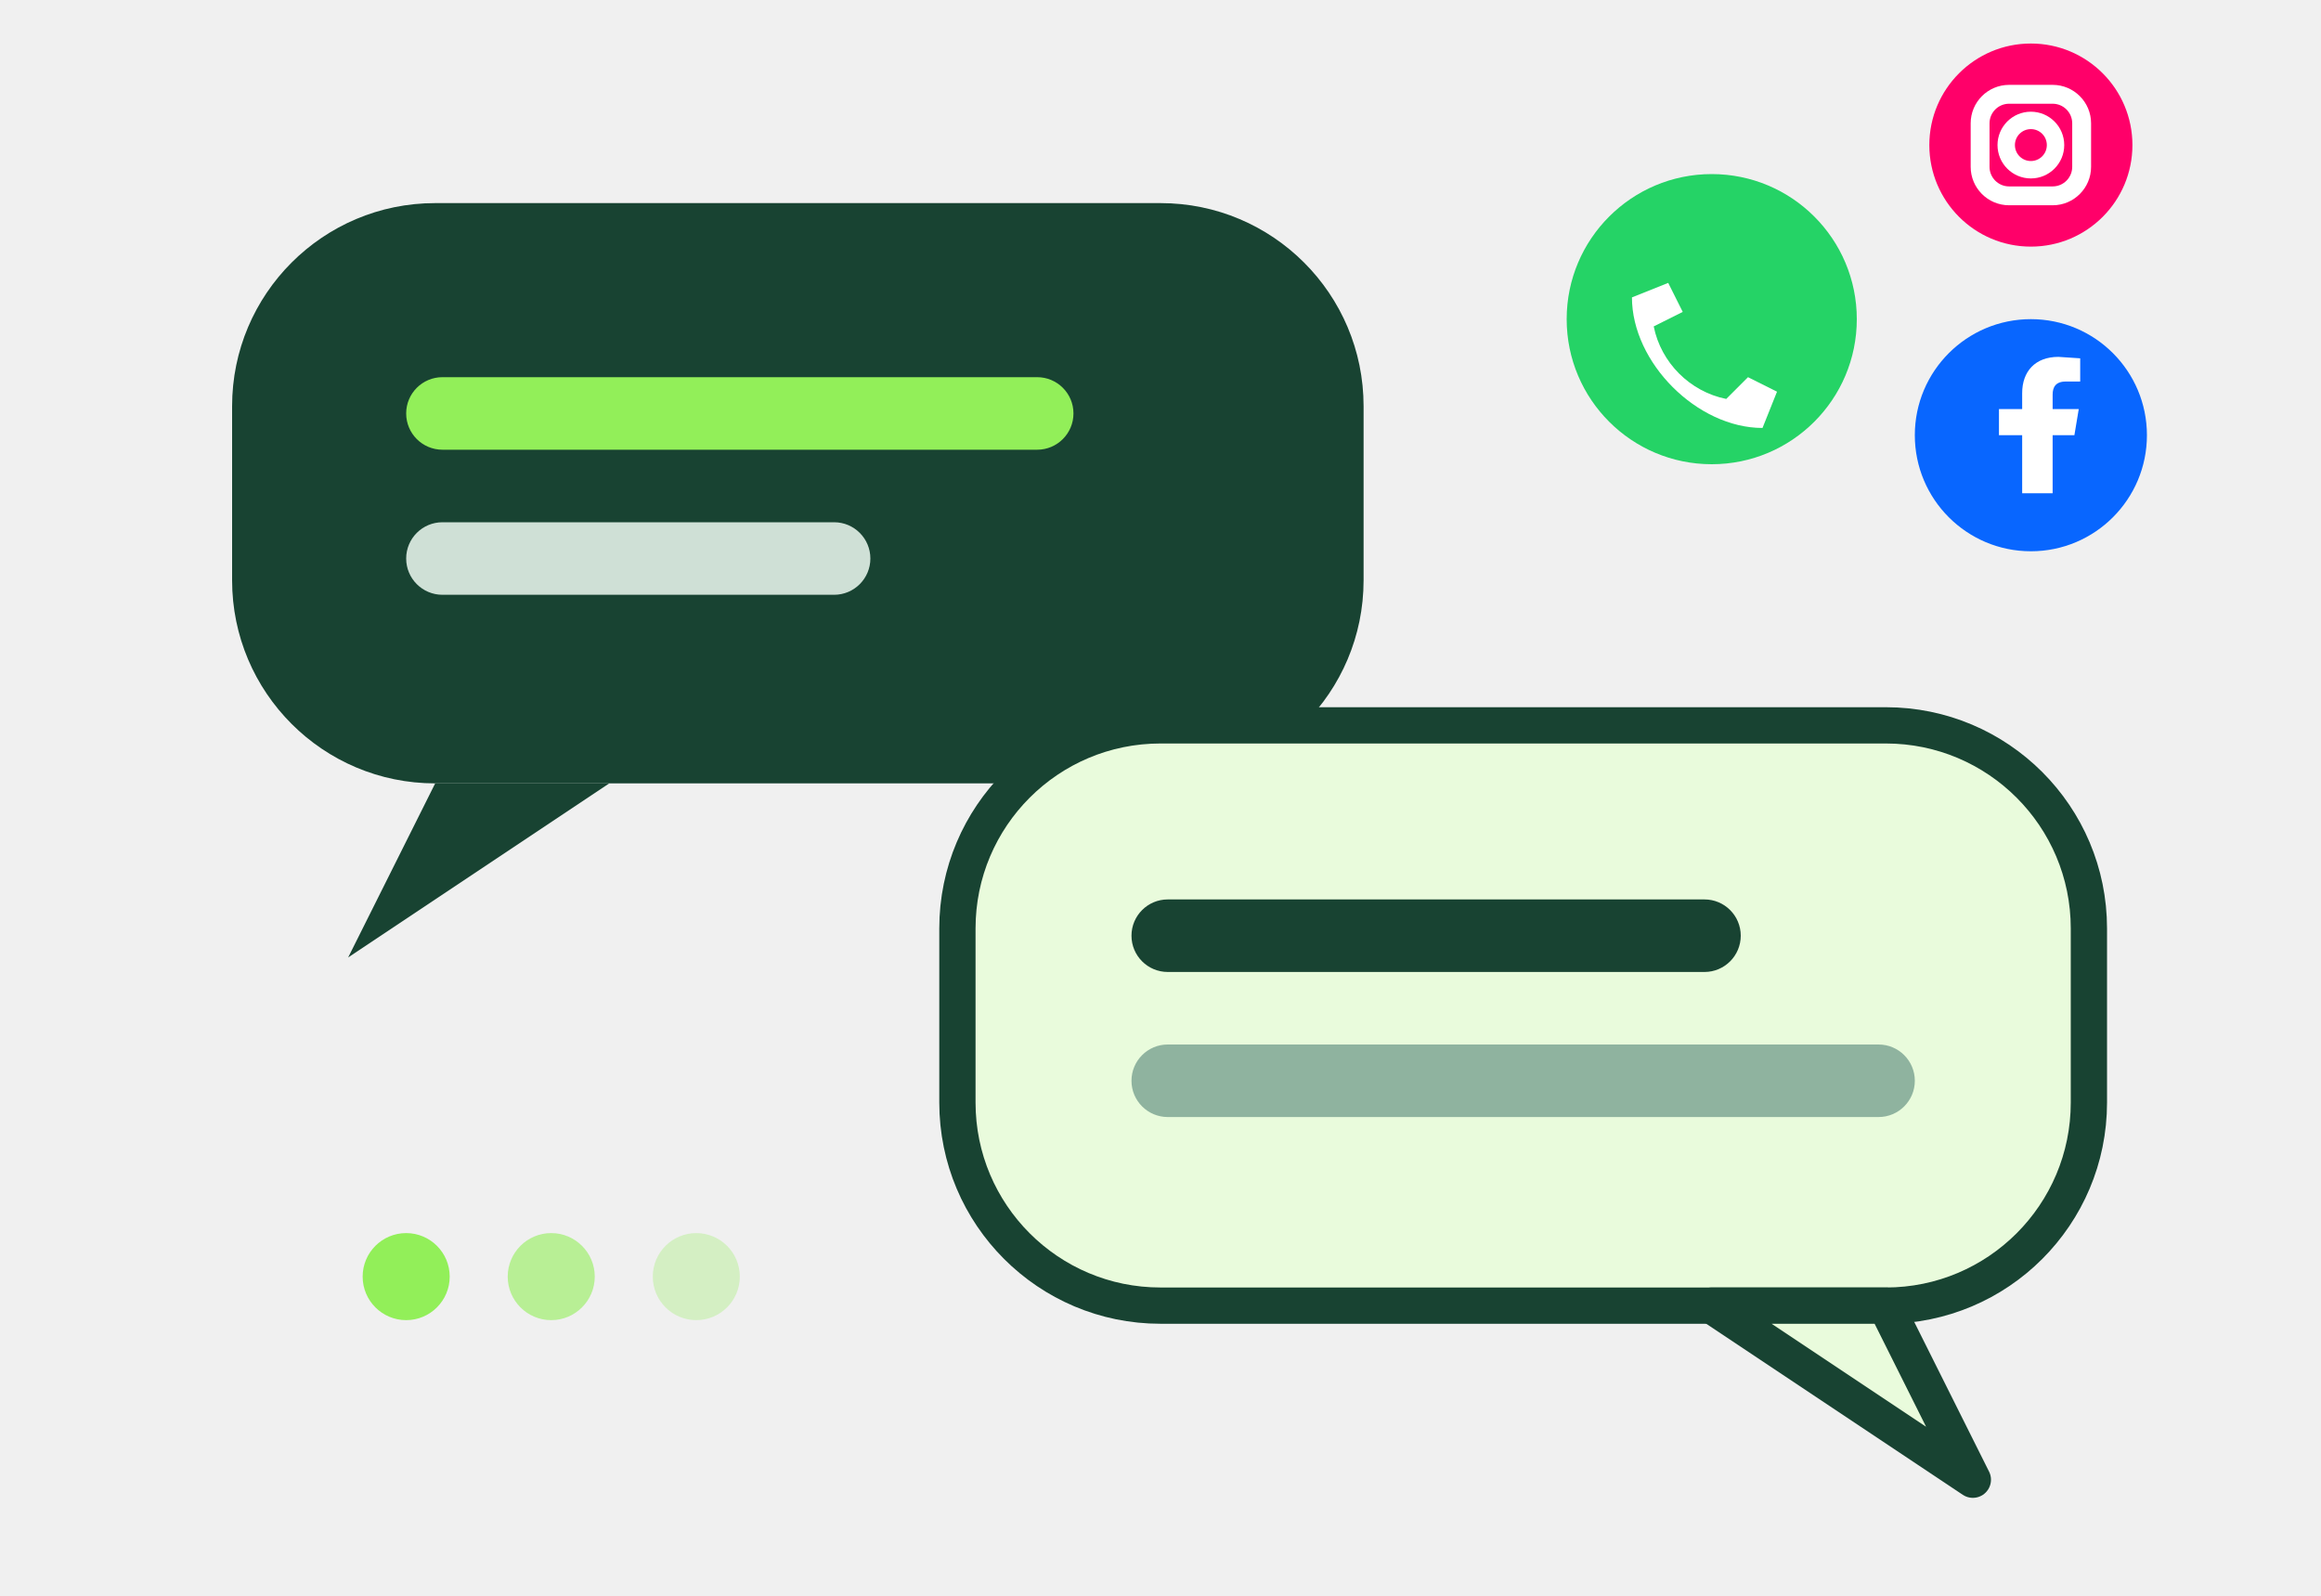
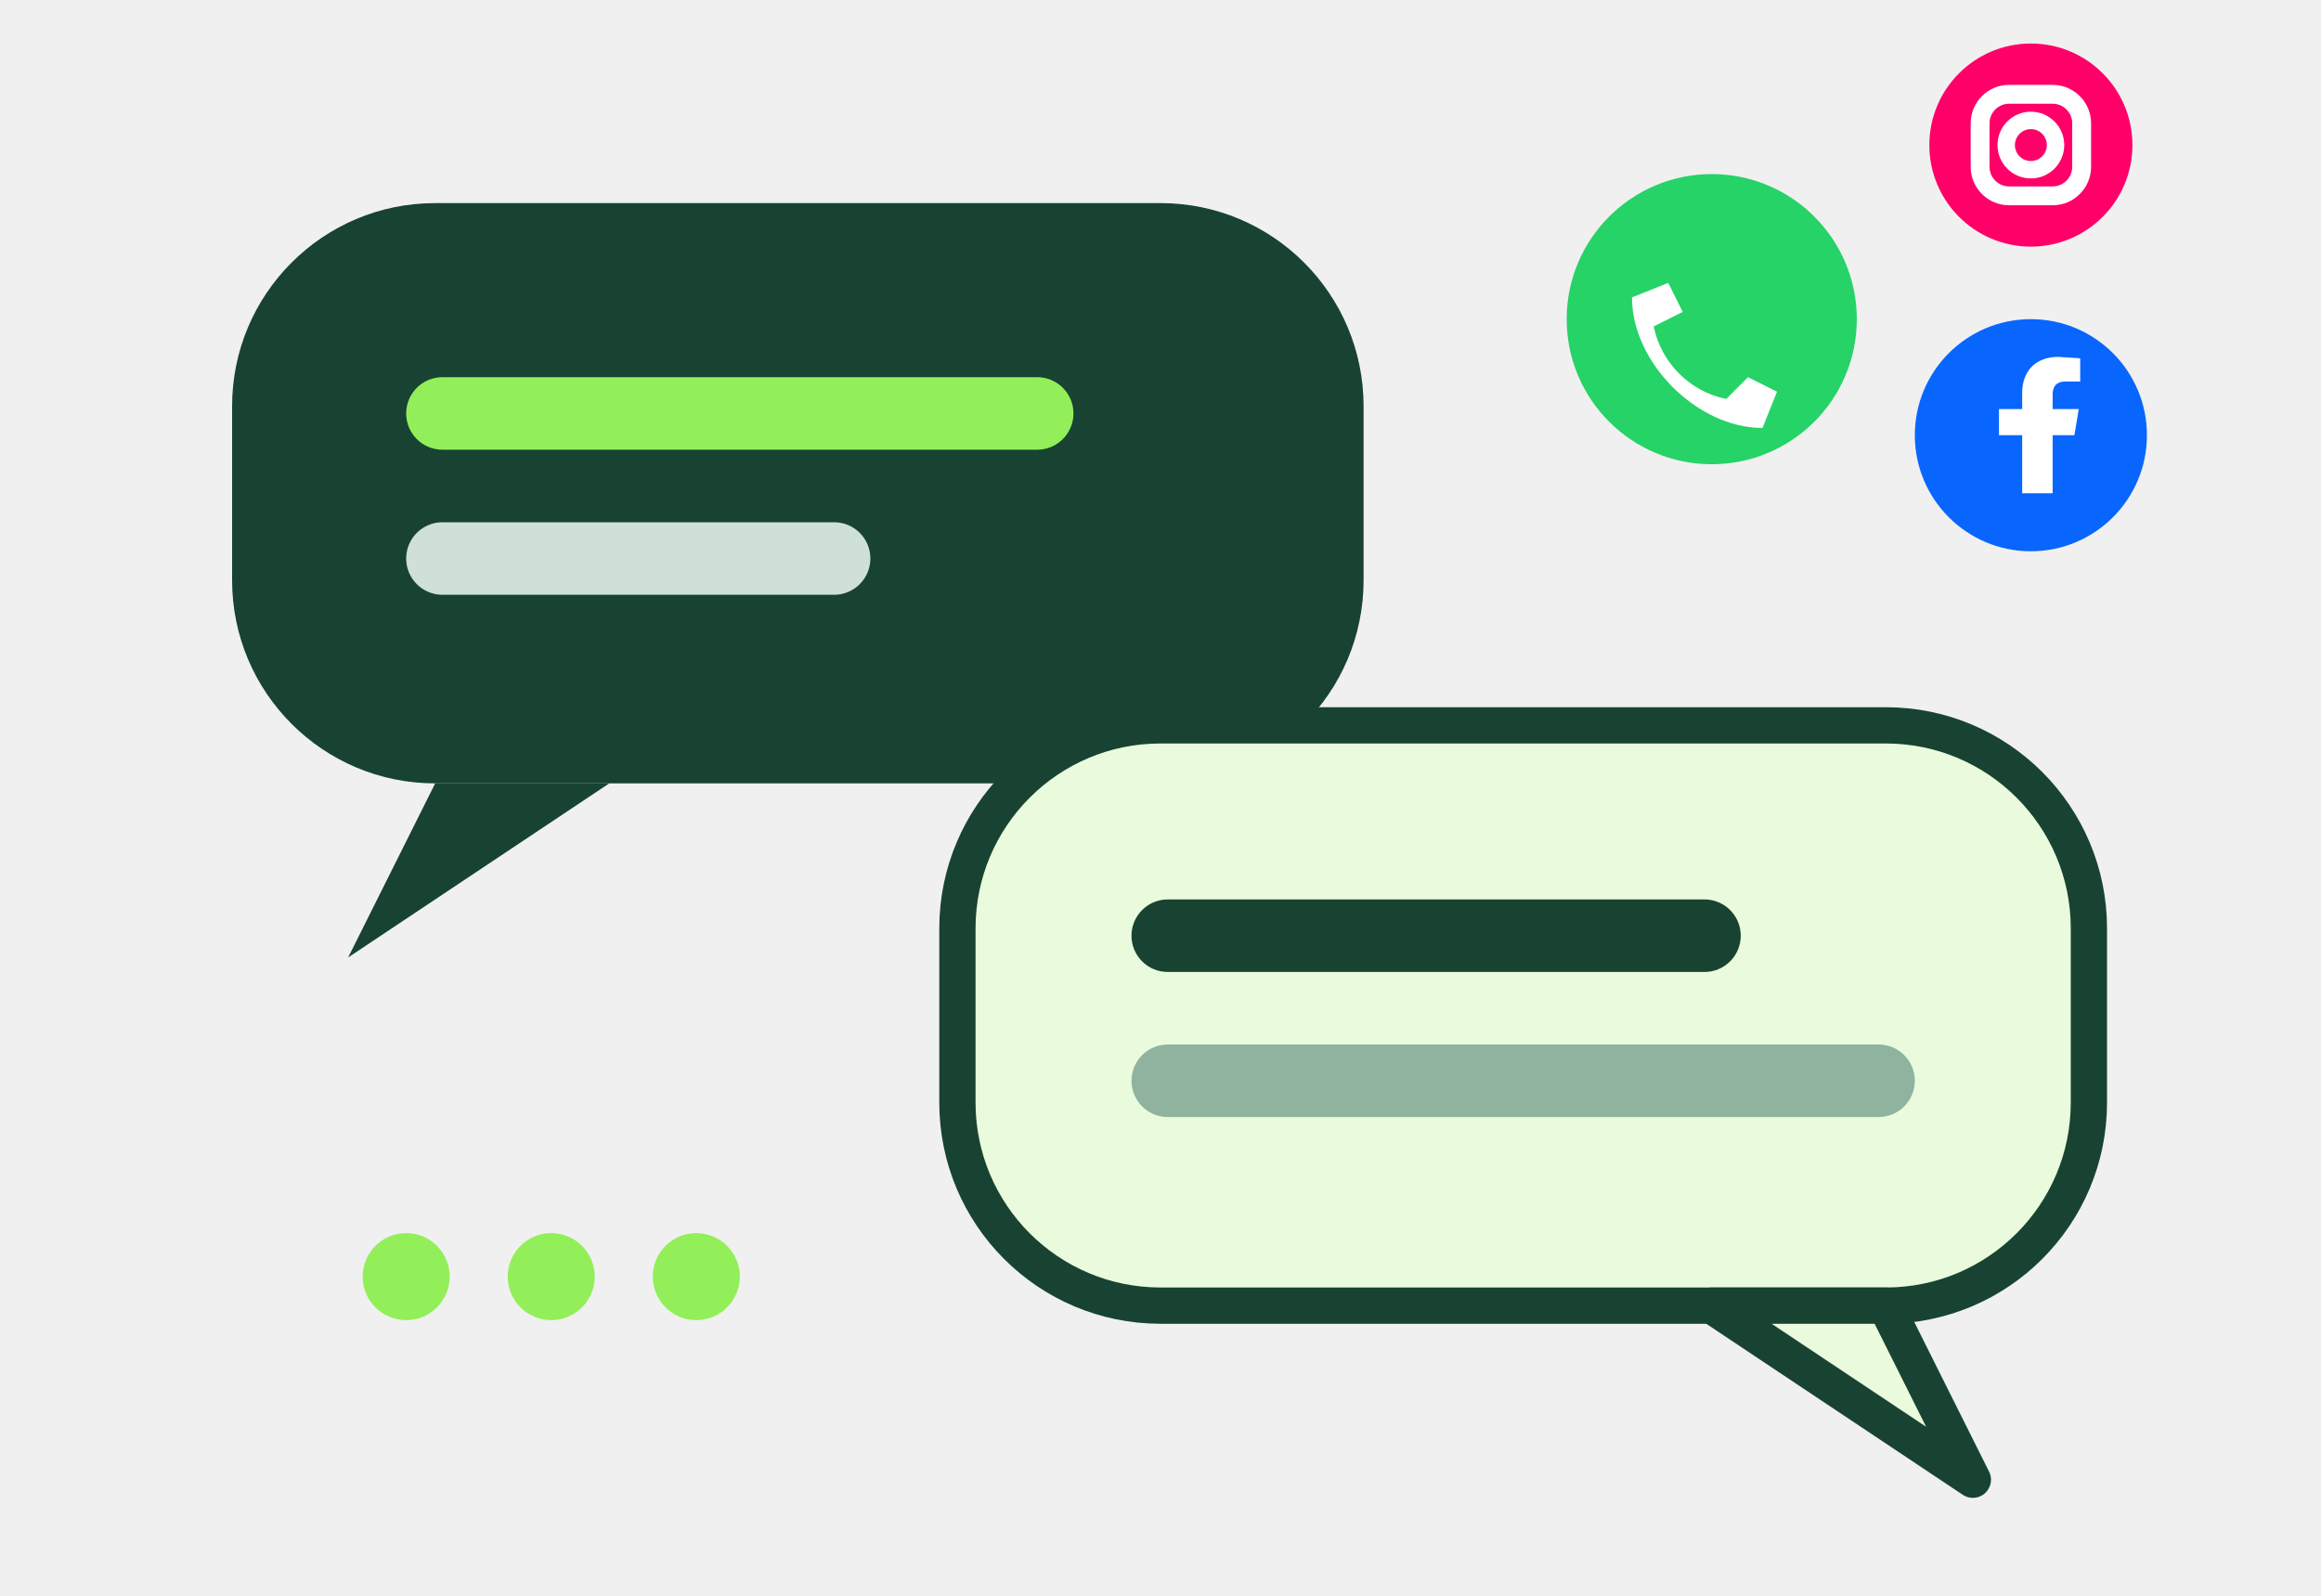
<svg xmlns="http://www.w3.org/2000/svg" viewBox="0 0 160 110">
-   <rect x="16" y="14" width="78" height="40" rx="14" fill="#184332" />
-   <path d="M30 54l-6 12 18-12z" fill="#184332" />
-   <rect x="28" y="26" width="46" height="5" rx="2.5" fill="#92ef59" />
-   <rect x="28" y="36" width="32" height="5" rx="2.5" fill="#cfe0d6" />
-   <rect x="66" y="50" width="78" height="40" rx="14" fill="#e9fbdc" stroke="#184332" stroke-width="2.5" />
-   <path d="M130 90l6 12-18-12z" fill="#e9fbdc" stroke="#184332" stroke-width="2.5" stroke-linejoin="round" />
-   <rect x="78" y="62" width="42" height="5" rx="2.5" fill="#184332" />
-   <rect x="78" y="72" width="54" height="5" rx="2.5" fill="#8fb39f" />
-   <circle cx="118" cy="22" r="10" fill="#25d366" />
-   <path d="M114 22.5c.5 2.5 2.5 4.5 5 5l1.5-1.5 2 1-1 2.5c-4.5 0-9-4.5-9-9l2.5-1 1 2z" fill="#fff" />
-   <circle cx="140" cy="30" r="8" fill="#0866ff" />
-   <path d="M141.5 34v-4h1.5l.3-1.8h-1.8v-1c0-.5.2-.9.9-.9h1v-1.6l-1.5-.1c-1.6 0-2.5 1-2.5 2.5v1.1h-1.6V30h1.6v4z" fill="#fff" />
-   <circle cx="140" cy="10" r="7" fill="#ff0069" />
-   <rect x="136.5" y="6.5" width="7" height="7" rx="2" fill="none" stroke="#fff" stroke-width="1.3" />
-   <circle cx="140" cy="10" r="1.7" fill="none" stroke="#fff" stroke-width="1.2" />
-   <circle cx="28" cy="88" r="3" fill="#92ef59" />
-   <circle cx="38" cy="88" r="3" fill="#92ef59" opacity=".6" />
-   <circle cx="48" cy="88" r="3" fill="#92ef59" opacity=".3" />
+   <style>.b1{animation:float 3s ease-in-out infinite}.b2{animation:float 3s ease-in-out infinite 1.5s}.ic{transform-box:fill-box;transform-origin:center;animation:pop 2.4s ease-in-out infinite}.ic2{animation-delay:.4s}.ic3{animation-delay:.8s}.d{animation:blink 1.2s infinite}.d2{animation-delay:.2s}.d3{animation-delay:.4s}@keyframes float{50%{transform:translateY(-4px)}}@keyframes pop{0%,100%{transform:scale(1)}20%{transform:scale(1.25)}40%{transform:scale(1)}}@keyframes blink{0%,100%{opacity:.25}50%{opacity:1}}@media (prefers-reduced-motion: reduce){*{animation:none!important}}</style>
+   <g class="b1">
+     <rect x="16" y="14" width="78" height="40" rx="14" fill="#184332" />
+     <path d="M30 54l-6 12 18-12z" fill="#184332" />
+     <rect x="28" y="26" width="46" height="5" rx="2.5" fill="#92ef59" />
+     <rect x="28" y="36" width="32" height="5" rx="2.5" fill="#cfe0d6" />
+   </g>
+   <g class="b2">
+     <rect x="66" y="50" width="78" height="40" rx="14" fill="#e9fbdc" stroke="#184332" stroke-width="2.5" />
+     <path d="M130 90l6 12-18-12z" fill="#e9fbdc" stroke="#184332" stroke-width="2.5" stroke-linejoin="round" />
+     <rect x="78" y="62" width="42" height="5" rx="2.5" fill="#184332" />
+     <rect x="78" y="72" width="54" height="5" rx="2.5" fill="#8fb39f" />
+   </g>
+   <g class="ic">
+     <circle cx="118" cy="22" r="10" fill="#25d366" />
+     <path d="M114 22.5c.5 2.5 2.5 4.5 5 5l1.5-1.5 2 1-1 2.5c-4.5 0-9-4.5-9-9l2.5-1 1 2z" fill="#fff" />
+   </g>
+   <g class="ic ic2">
+     <circle cx="140" cy="30" r="8" fill="#0866ff" />
+     <path d="M141.5 34v-4h1.5l.3-1.8h-1.8v-1c0-.5.2-.9.9-.9h1v-1.6l-1.5-.1c-1.6 0-2.5 1-2.5 2.5v1.1h-1.6V30h1.6v4z" fill="#fff" />
+   </g>
+   <g class="ic ic3">
+     <circle cx="140" cy="10" r="7" fill="#ff0069" />
+     <rect x="136.5" y="6.5" width="7" height="7" rx="2" fill="none" stroke="#fff" stroke-width="1.3" />
+     <circle cx="140" cy="10" r="1.7" fill="none" stroke="#fff" stroke-width="1.2" />
+   </g>
+   <circle class="d" cx="28" cy="88" r="3" fill="#92ef59" />
+   <circle class="d d2" cx="38" cy="88" r="3" fill="#92ef59" />
+   <circle class="d d3" cx="48" cy="88" r="3" fill="#92ef59" />
</svg>
